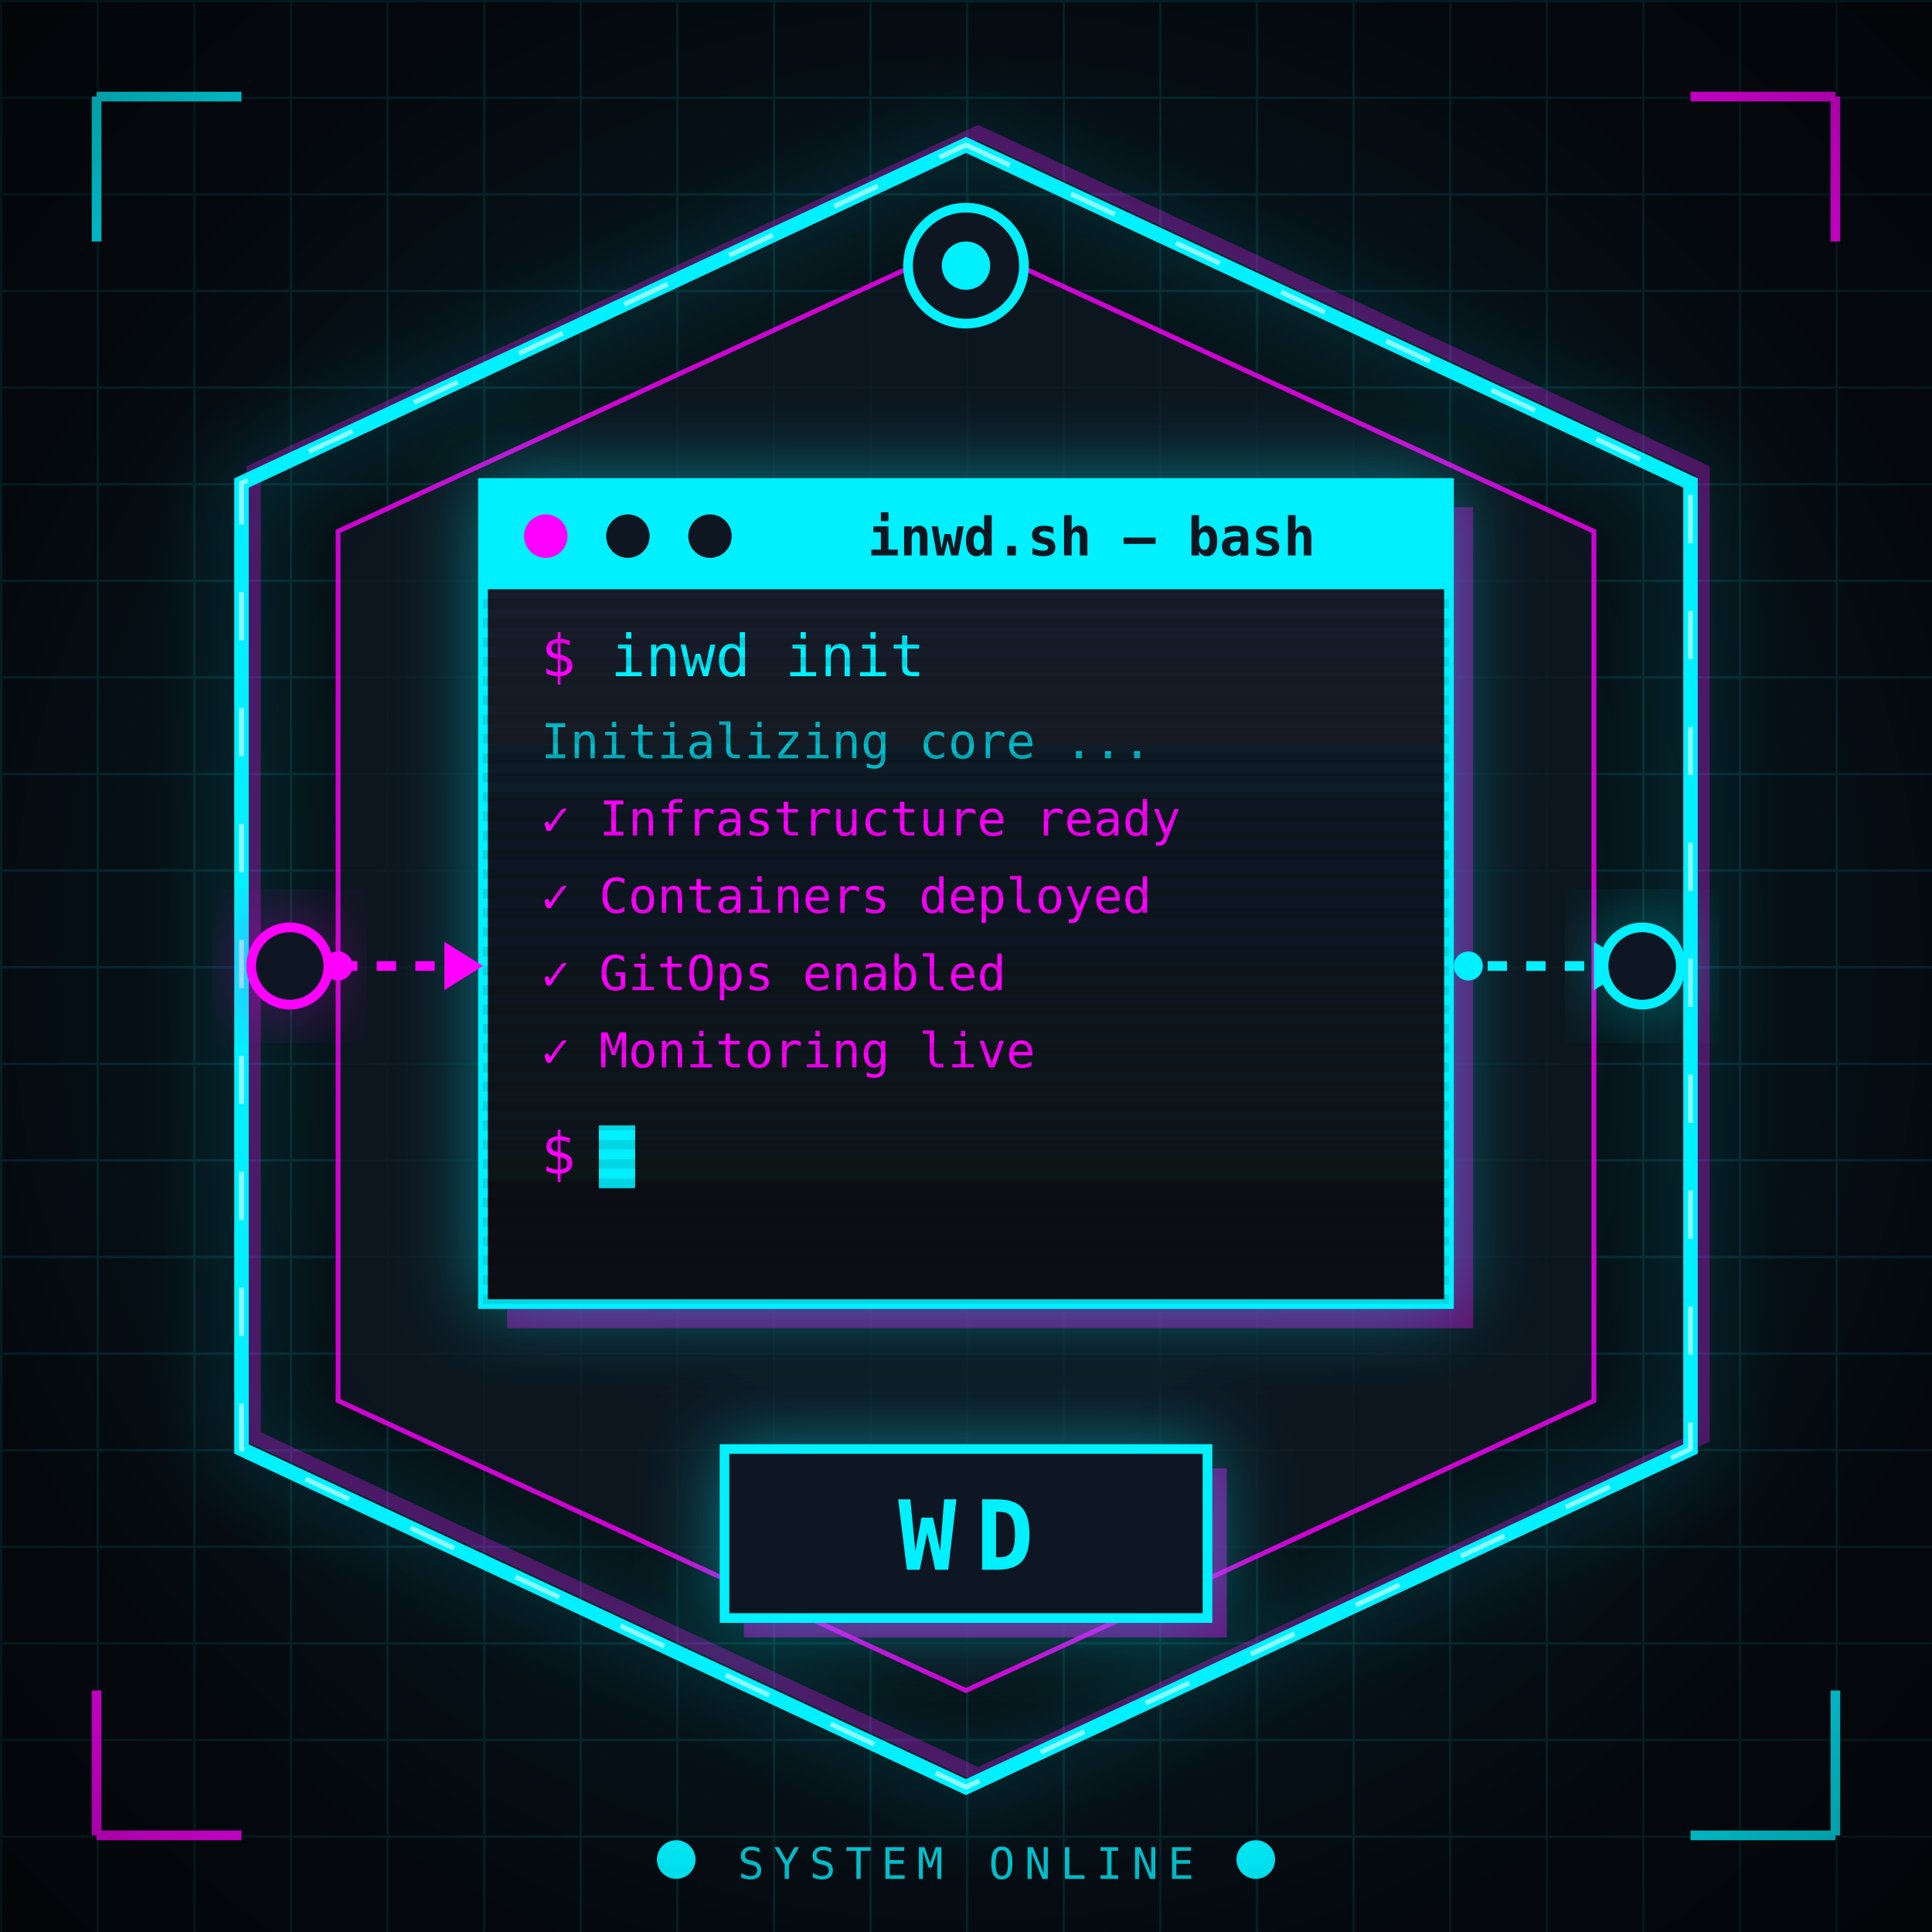
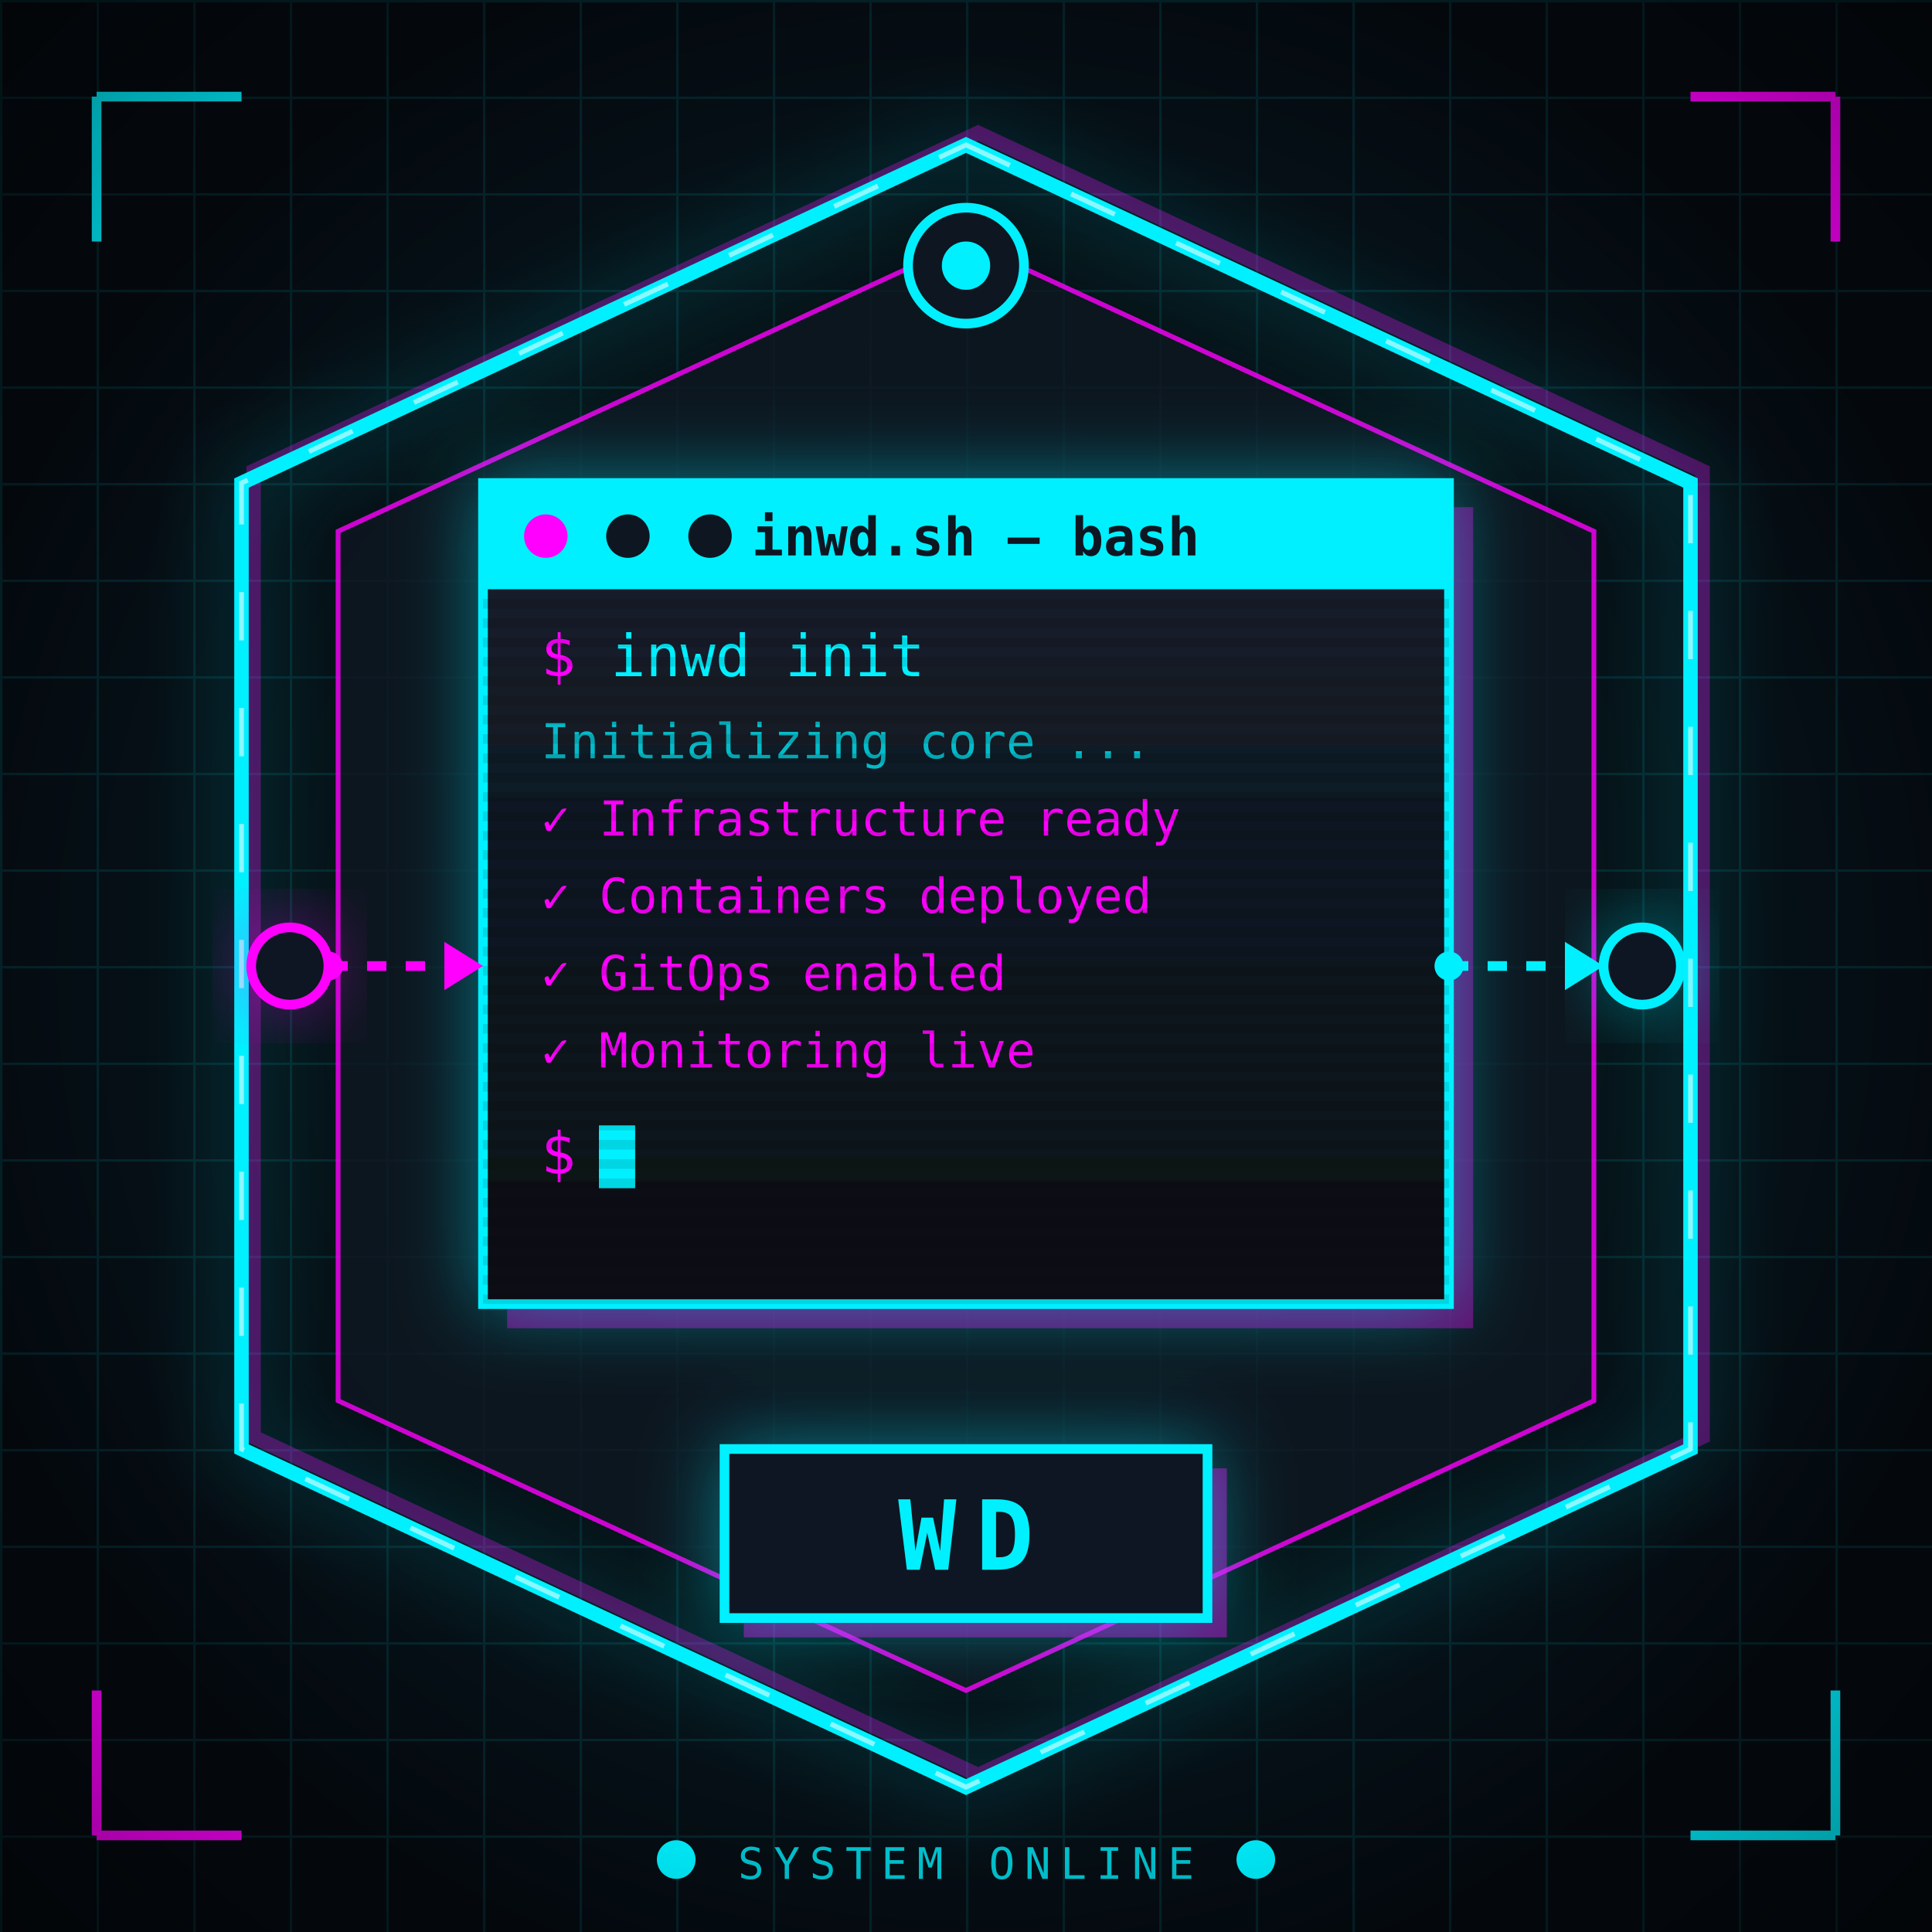
<svg xmlns="http://www.w3.org/2000/svg" viewBox="0 0 400 400" role="img" aria-labelledby="wdl-title wdl-desc">
  <defs>
    <pattern id="wdl-grid" width="20" height="20" patternUnits="userSpaceOnUse">
      <path d="M 20 0 L 0 0 0 20" fill="none" stroke="rgba(0,240,255,0.1)" stroke-width="1" />
    </pattern>
    <pattern id="wdl-scan" width="4" height="4" patternUnits="userSpaceOnUse">
      <rect width="4" height="2" fill="rgba(0,0,0,0.22)" />
    </pattern>
    <filter id="wdl-cyanGlow" x="-50%" y="-50%" width="200%" height="200%">
      <feDropShadow dx="0" dy="0" stdDeviation="2" flood-color="#00f0ff" flood-opacity="0.9" />
      <feDropShadow dx="0" dy="0" stdDeviation="8" flood-color="#00f0ff" flood-opacity="0.45" />
    </filter>
    <filter id="wdl-magentaGlow" x="-50%" y="-50%" width="200%" height="200%">
      <feDropShadow dx="0" dy="0" stdDeviation="2" flood-color="#ff00ff" flood-opacity="0.9" />
      <feDropShadow dx="0" dy="0" stdDeviation="8" flood-color="#ff00ff" flood-opacity="0.45" />
    </filter>
    <linearGradient id="wdl-termGradient" x1="0%" y1="0%" x2="0%" y2="100%">
      <stop offset="0%" stop-color="#15202e" />
      <stop offset="100%" stop-color="#0a0f15" />
    </linearGradient>
    <radialGradient id="wdl-coreLight" cx="50%" cy="50%" r="55%">
      <stop offset="0%" stop-color="#00f0ff" stop-opacity="0.10" />
      <stop offset="100%" stop-color="#00f0ff" stop-opacity="0" />
    </radialGradient>
    <radialGradient id="wdl-vignette" cx="50%" cy="50%" r="72%">
      <stop offset="62%" stop-color="#000" stop-opacity="0" />
      <stop offset="100%" stop-color="#000" stop-opacity="0.5" />
    </radialGradient>
    <style>
      .wdl-march { animation: wdl-march 1.2s linear infinite; }
-       .wdl-march-slow { animation: wdl-march 8s linear infinite; }
+       .wdl-march-slow { animation: wdl-march-slow 8s linear infinite; }
      .wdl-blink { animation: wdl-blink 1s steps(1) infinite; }
      .wdl-pulse { animation: wdl-pulse 2s ease-in-out infinite; }
      .wdl-pulse-fast { animation: wdl-pulse 1.5s ease-in-out infinite; }
      .wdl-type { animation: wdl-type 0.01s steps(1) backwards; }
      .wdl-l1 { animation-delay: 0.3s; }
      .wdl-l2 { animation-delay: 0.9s; }
      .wdl-l3 { animation-delay: 1.5s; }
      .wdl-l4 { animation-delay: 1.9s; }
      .wdl-l5 { animation-delay: 2.3s; }
      .wdl-l6 { animation-delay: 2.7s; }
      .wdl-l7 { animation-delay: 3.2s; }
      .wdl-cursor { animation: wdl-type 0.01s steps(1) 3.2s backwards, wdl-blink 1s steps(1) 3.4s infinite; }
      .wdl-ping { transform-box: fill-box; transform-origin: center; animation: wdl-ping 2.4s ease-out infinite; }
      .wdl-pkt { transform-box: fill-box; offset-rotate: 0deg; }
-       .wdl-pkt-in { offset-path: path('M 70 200 L 96 200'); animation: wdl-run 1.8s linear infinite; }
-       .wdl-pkt-out { offset-path: path('M 304 200 L 334 200'); animation: wdl-run 1.8s linear 0.9s infinite; }
+       .wdl-pkt-in { offset-path: path('M 68 200 L 100 200'); animation: wdl-run 1.8s linear infinite; }
+       .wdl-pkt-out { offset-path: path('M 300 200 L 332 200'); animation: wdl-run 1.8s linear 0.9s infinite; }
      .wdl-d2 { animation-delay: 0.75s; }
      @keyframes wdl-march { to { stroke-dashoffset: -32; } }
+       @keyframes wdl-march-slow { to { stroke-dashoffset: -48; } }
      @keyframes wdl-blink { 0%, 49% { opacity: 1; } 50%, 100% { opacity: 0; } }
      @keyframes wdl-pulse { 0%, 100% { opacity: 1; } 50% { opacity: 0.35; } }
      @keyframes wdl-type { from { opacity: 0; } to { opacity: 1; } }
      @keyframes wdl-ping { 0% { transform: scale(0.6); opacity: 0.9; } 80%, 100% { transform: scale(1.9); opacity: 0; } }
      @keyframes wdl-run {
        0% { offset-distance: 0%; opacity: 0; }
        15% { opacity: 1; }
        85% { opacity: 1; }
        100% { offset-distance: 100%; opacity: 0; }
      }
      @media (prefers-reduced-motion: reduce) { * { animation: none !important; } }
    </style>
  </defs>
  <rect width="400" height="400" fill="#050a10" />
  <rect width="400" height="400" fill="url(#wdl-grid)" />
  <rect width="400" height="400" fill="url(#wdl-coreLight)" />
  <polygon points="200,30 350,100 350,300 200,370 50,300 50,100" fill="none" stroke="#ff00ff" stroke-width="3" opacity="0.3" transform="translate(2.5,-2.5)" />
  <polygon points="200,30 350,100 350,300 200,370 50,300 50,100" fill="none" stroke="#00f0ff" stroke-width="3" filter="url(#wdl-cyanGlow)" />
  <polygon class="wdl-march-slow" points="200,30 350,100 350,300 200,370 50,300 50,100" fill="none" stroke="#aef9ff" stroke-width="1" stroke-dasharray="10 14" opacity="0.8" />
  <polygon points="200,50 330,110 330,290 200,350 70,290 70,110" fill="#0e1621" stroke="#ff00ff" stroke-width="1" opacity="0.8" />
  <g>
    <rect x="105" y="105" width="200" height="170" fill="rgba(255,0,255,0.35)" />
    <rect x="100" y="100" width="200" height="170" fill="url(#wdl-termGradient)" stroke="#00f0ff" stroke-width="2" filter="url(#wdl-cyanGlow)" />
    <rect x="100" y="100" width="200" height="22" fill="#00f0ff" />
    <circle cx="113" cy="111" r="4.5" fill="#ff00ff" />
    <circle cx="130" cy="111" r="4.5" fill="#0e1621" />
    <circle cx="147" cy="111" r="4.5" fill="#0e1621" />
-     <text x="226" y="115" text-anchor="middle" fill="#0e1621" font-family="monospace" font-size="11" font-weight="bold">inwd.sh — bash</text>
+     <text x="202" y="115" text-anchor="middle" fill="#0e1621" font-family="monospace" font-size="11" font-weight="bold">inwd.sh — bash</text>
    <g transform="translate(112, 140)" font-family="monospace">
      <text class="wdl-type wdl-l1" font-size="12">
        <tspan fill="#ff00ff">$</tspan>
        <tspan fill="#00f0ff"> inwd init</tspan>
      </text>
      <text class="wdl-type wdl-l2" y="17" fill="#00f0ff" font-size="10" opacity="0.75">Initializing core ...</text>
      <text class="wdl-type wdl-l3" y="33" fill="#ff00ff" font-size="10">✓ Infrastructure ready</text>
      <text class="wdl-type wdl-l4" y="49" fill="#ff00ff" font-size="10">✓ Containers deployed</text>
      <text class="wdl-type wdl-l5" y="65" fill="#ff00ff" font-size="10">✓ GitOps enabled</text>
      <text class="wdl-type wdl-l6" y="81" fill="#ff00ff" font-size="10">✓ Monitoring live</text>
      <text class="wdl-type wdl-l7" y="103" fill="#ff00ff" font-size="12">$</text>
      <rect class="wdl-cursor" x="12" y="93" width="7.5" height="13" fill="#00f0ff" />
    </g>
    <rect x="100" y="122" width="200" height="148" fill="url(#wdl-scan)" opacity="0.5" />
  </g>
  <g fill="none" stroke-width="2">
-     <path class="wdl-march" d="M 70 200 L 92 200" stroke="#ff00ff" stroke-dasharray="4 4" />
+     <path class="wdl-march" d="M 68 200 L 92 200" stroke="#ff00ff" stroke-dasharray="4 4" />
    <polygon points="92,195 100,200 92,205" fill="#ff00ff" />
-     <path class="wdl-march" d="M 308 200 L 330 200" stroke="#00f0ff" stroke-dasharray="4 4" />
-     <polygon points="330,195 338,200 330,205" fill="#00f0ff" />
+     <path class="wdl-march" d="M 300 200 L 324 200" stroke="#00f0ff" stroke-dasharray="4 4" />
+     <polygon points="324,195 332,200 324,205" fill="#00f0ff" />
  </g>
-   <circle class="wdl-pkt wdl-pkt-in" cx="70" cy="200" r="3" fill="#ff00ff" />
-   <circle class="wdl-pkt wdl-pkt-out" cx="304" cy="200" r="3" fill="#00f0ff" />
+   <circle class="wdl-pkt wdl-pkt-in" cx="68" cy="200" r="3" fill="#ff00ff" />
+   <circle class="wdl-pkt wdl-pkt-out" cx="300" cy="200" r="3" fill="#00f0ff" />
  <g>
    <circle cx="60" cy="200" r="8" fill="#0e1621" stroke="#ff00ff" stroke-width="2" filter="url(#wdl-magentaGlow)" />
    <circle class="wdl-ping" cx="60" cy="200" r="8" fill="none" stroke="#ff00ff" stroke-width="1.5" />
  </g>
  <g>
    <circle cx="340" cy="200" r="8" fill="#0e1621" stroke="#00f0ff" stroke-width="2" filter="url(#wdl-cyanGlow)" />
    <circle class="wdl-ping wdl-d2" cx="340" cy="200" r="8" fill="none" stroke="#00f0ff" stroke-width="1.5" />
  </g>
  <g transform="translate(200, 320)">
    <rect x="-46" y="-16" width="100" height="35" fill="rgba(255,0,255,0.4)" />
    <rect x="-50" y="-20" width="100" height="35" fill="#0e1621" stroke="#00f0ff" stroke-width="2" filter="url(#wdl-cyanGlow)" />
    <text x="0" y="5" text-anchor="middle" fill="#00f0ff" font-family="monospace" font-size="20" font-weight="bold" letter-spacing="4">WD</text>
  </g>
  <g transform="translate(200, 55)">
    <circle r="12" fill="#0e1621" stroke="#00f0ff" stroke-width="2" />
    <circle class="wdl-ping" r="12" fill="none" stroke="#00f0ff" stroke-width="1.5" />
    <circle class="wdl-pulse" r="5" fill="#00f0ff" />
  </g>
  <path class="wdl-pulse" d="M 20 20 L 20 50 M 20 20 L 50 20" stroke="#00f0ff" stroke-width="2" fill="none" />
  <path class="wdl-pulse wdl-d2" d="M 380 20 L 380 50 M 380 20 L 350 20" stroke="#ff00ff" stroke-width="2" fill="none" />
  <path class="wdl-pulse wdl-d2" d="M 20 380 L 20 350 M 20 380 L 50 380" stroke="#ff00ff" stroke-width="2" fill="none" />
  <path class="wdl-pulse" d="M 380 380 L 380 350 M 380 380 L 350 380" stroke="#00f0ff" stroke-width="2" fill="none" />
  <g transform="translate(200, 385)">
    <circle class="wdl-pulse-fast" cx="-60" cy="0" r="4" fill="#00f0ff" />
    <text x="0" y="4" text-anchor="middle" fill="#00f0ff" font-family="monospace" font-size="9" letter-spacing="2" opacity="0.8">SYSTEM ONLINE</text>
    <circle class="wdl-pulse-fast wdl-d2" cx="60" cy="0" r="4" fill="#00f0ff" />
  </g>
  <rect width="400" height="400" fill="url(#wdl-vignette)" pointer-events="none" />
</svg>
